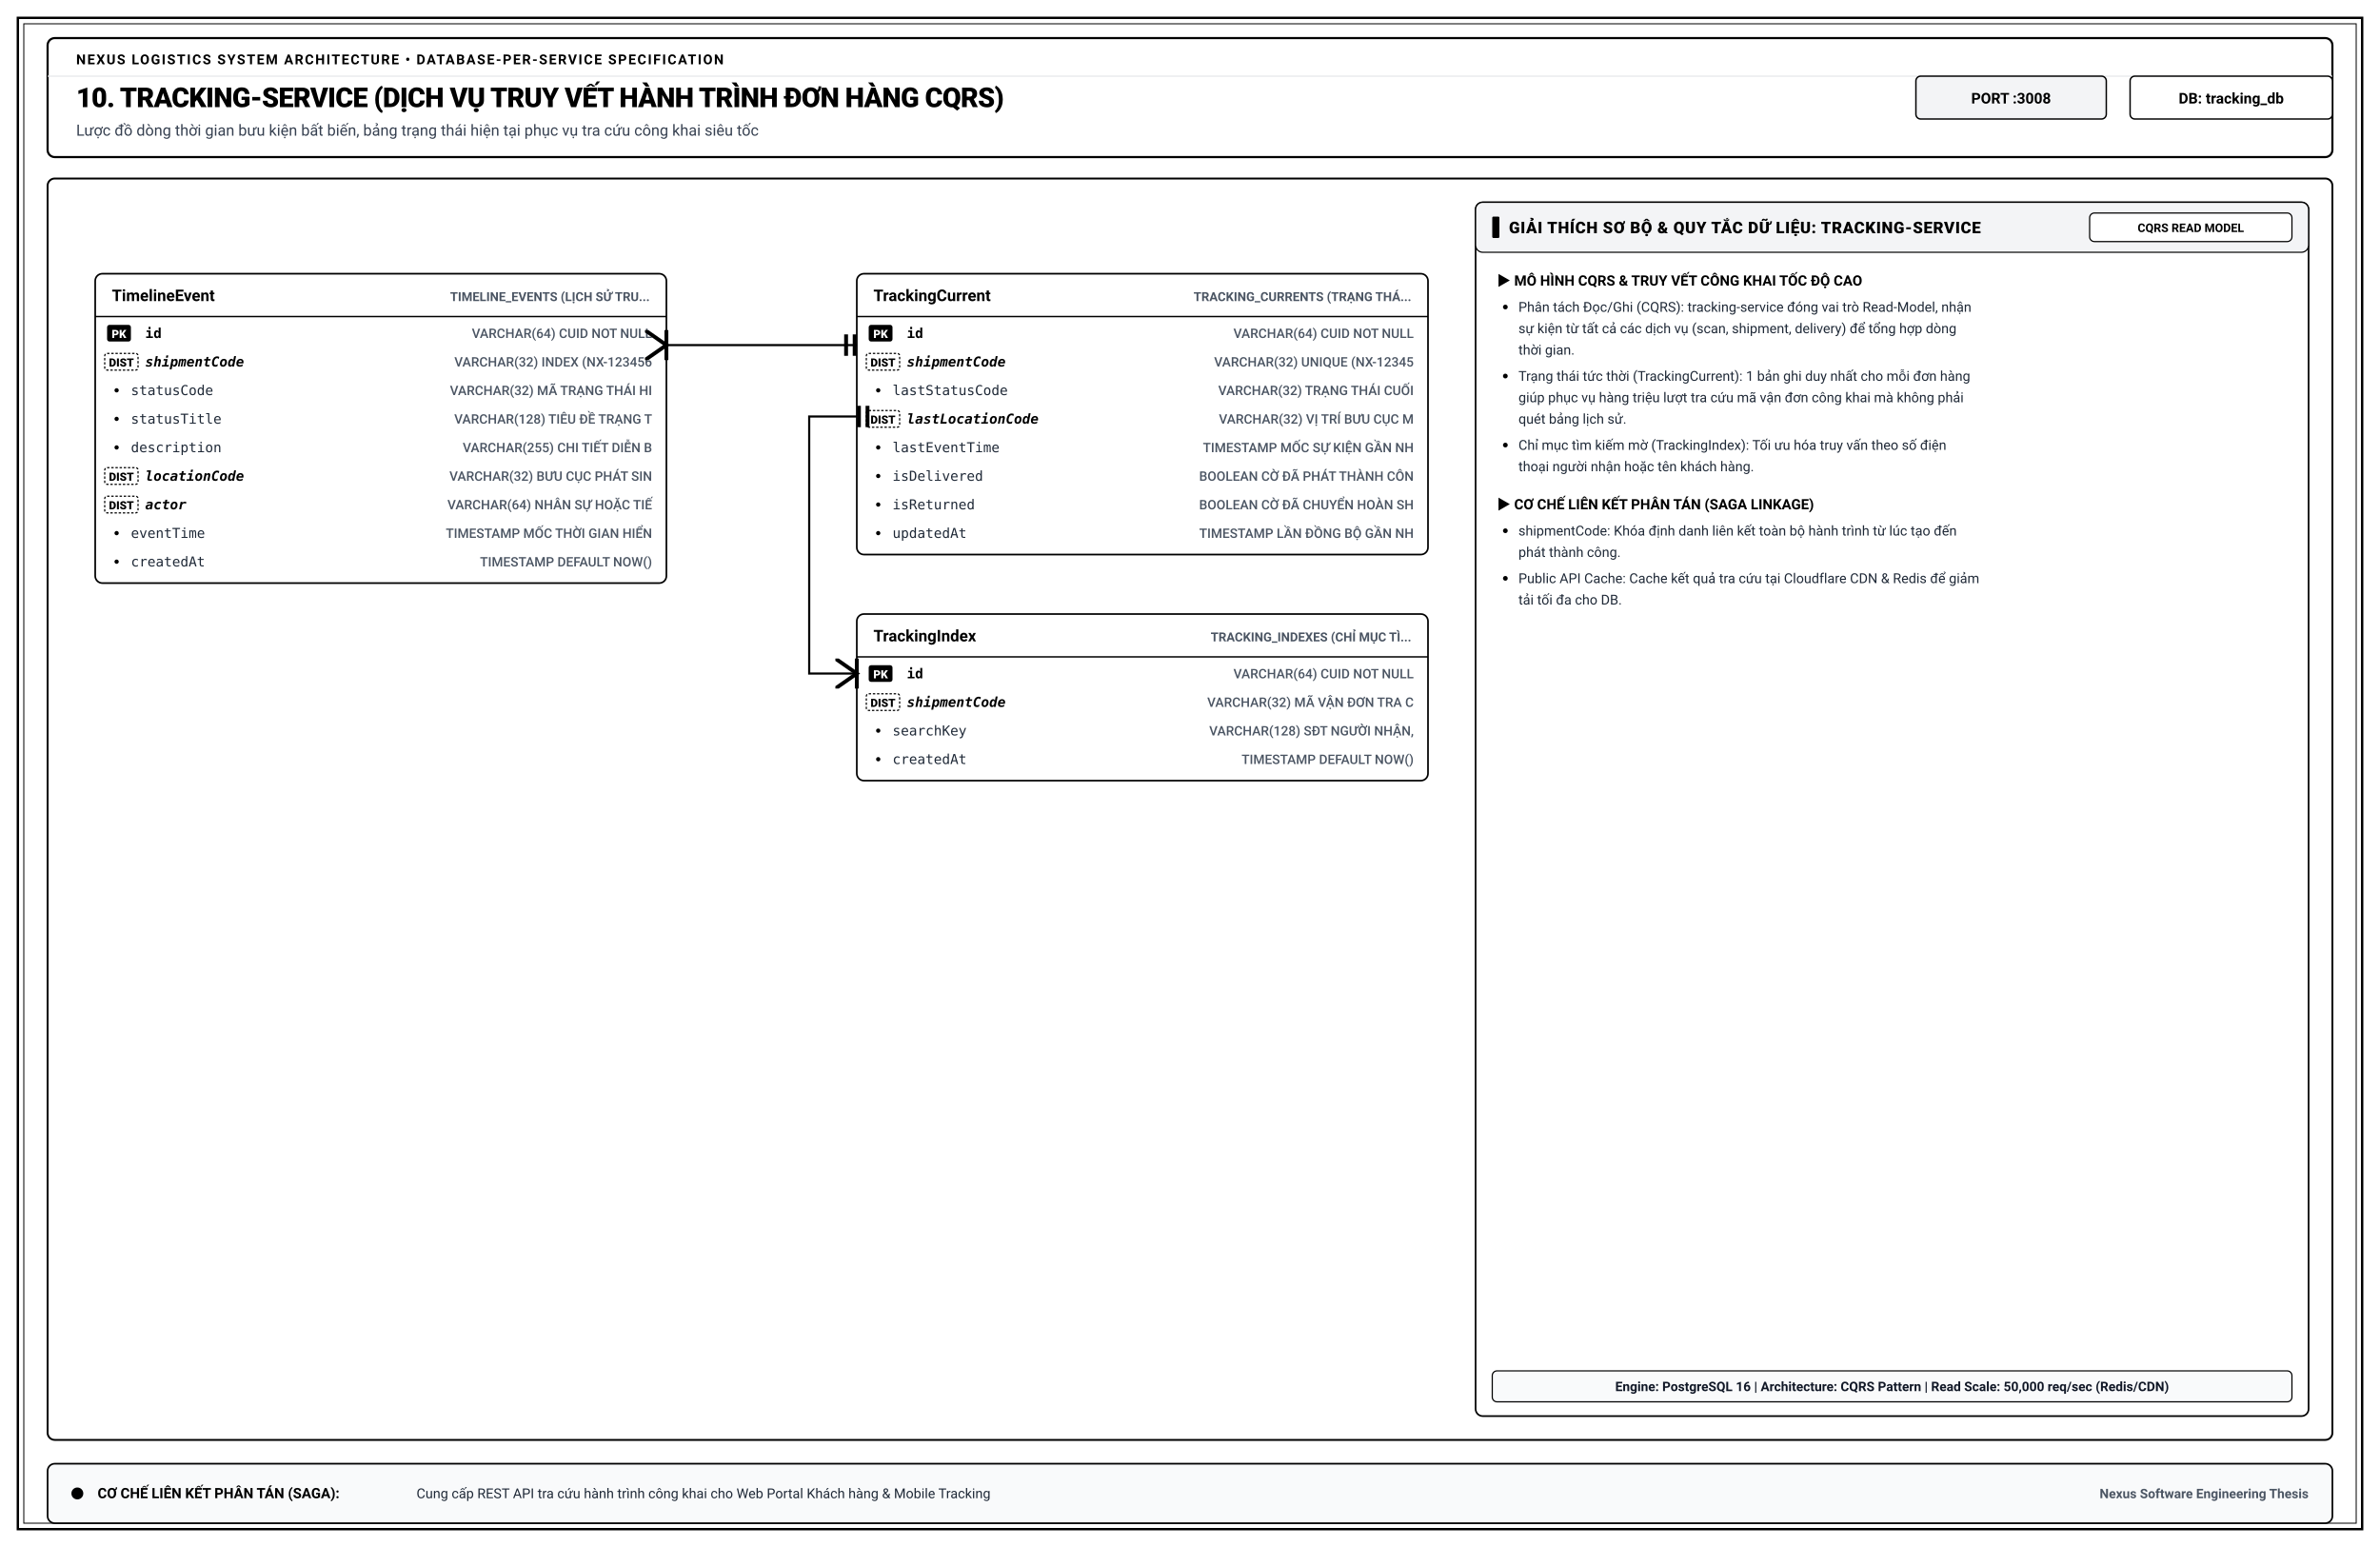
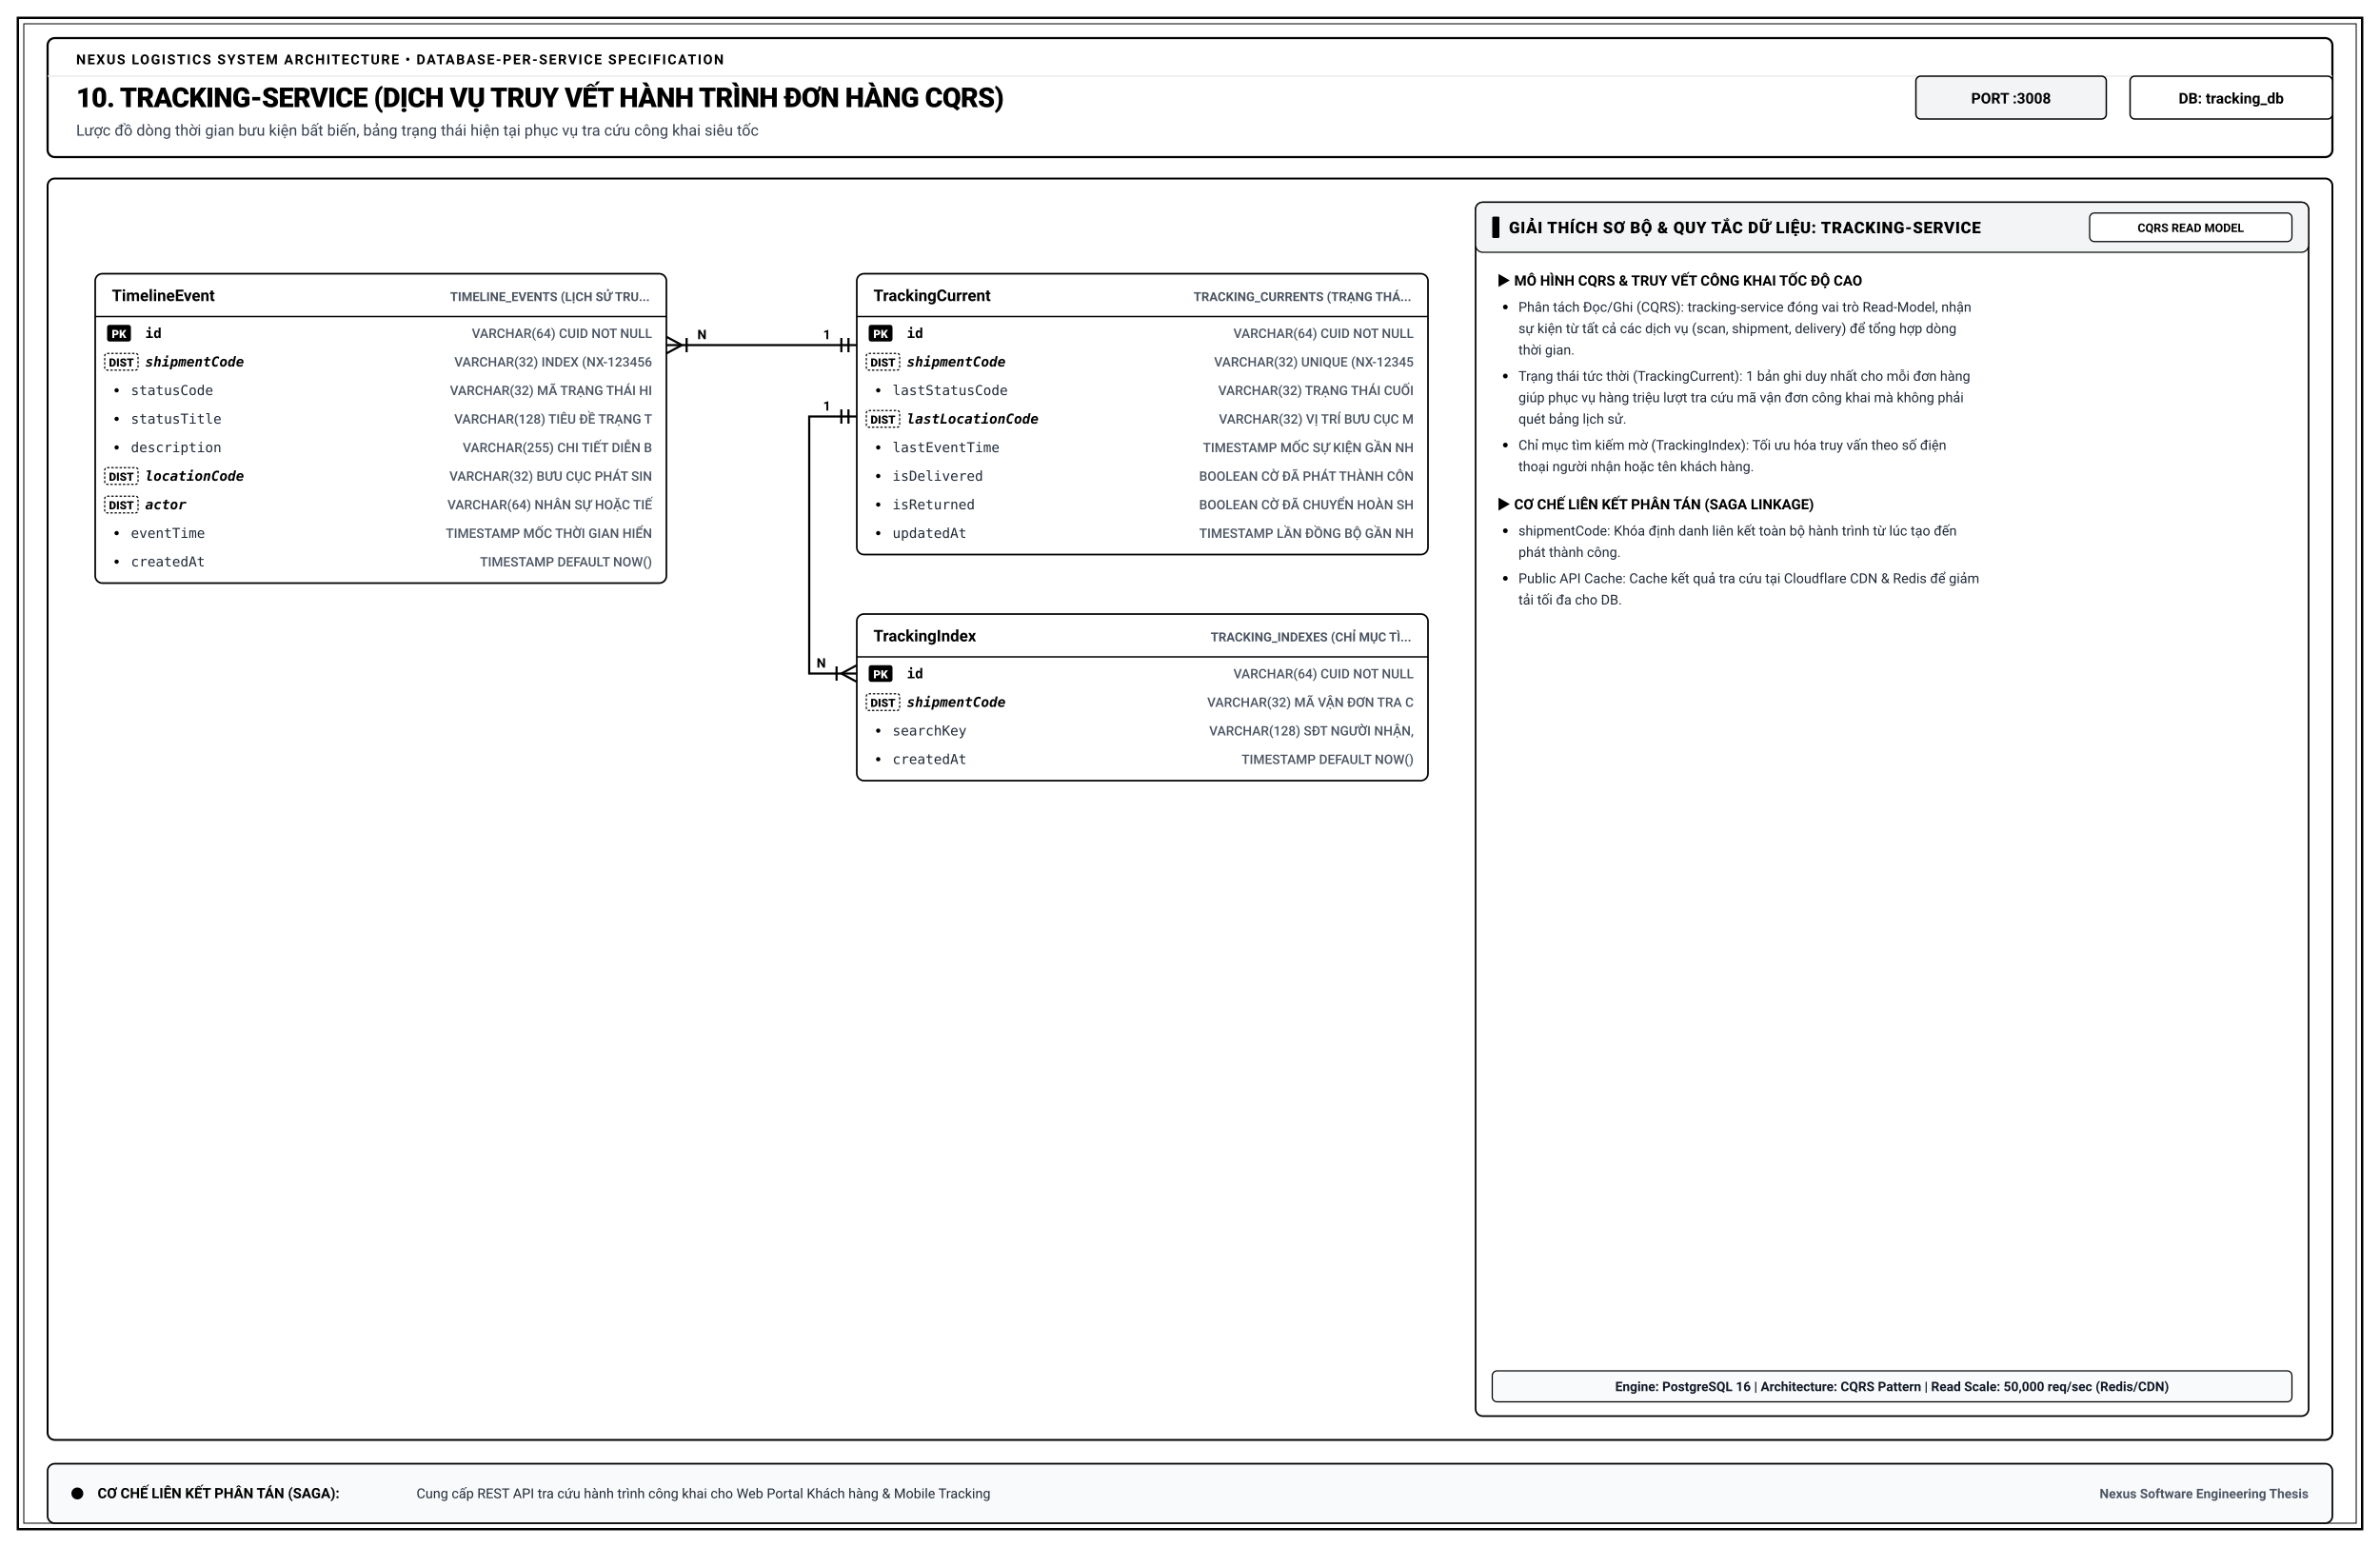
<svg xmlns="http://www.w3.org/2000/svg" viewBox="0 0 2000 1300" width="100%" height="100%" style="background:#FFFFFF;">
-   <defs>
-     <marker id="crow-many" markerWidth="14" markerHeight="14" refX="10" refY="7" orient="auto">
-       <path d="M 0 0 L 10 7 L 0 14 M 10 0 L 10 14" stroke="#000000" stroke-width="1.8" fill="none" />
-     </marker>
-     <marker id="crow-one" markerWidth="14" markerHeight="14" refX="10" refY="7" orient="auto">
-       <line x1="5" y1="2" x2="5" y2="12" stroke="#000000" stroke-width="1.8" />
-       <line x1="9" y1="2" x2="9" y2="12" stroke="#000000" stroke-width="1.8" />
-     </marker>
-     <marker id="arrow-dist" markerWidth="12" markerHeight="12" refX="9" refY="6" orient="auto">
-       <path d="M 0 1 L 9 6 L 0 11 z" fill="#000000" />
-     </marker>
-   </defs>
  <rect width="100%" height="100%" fill="#FFFFFF" />
  <rect x="15" y="15" width="1970" height="1270" fill="none" stroke="#000000" stroke-width="2" />
  <rect x="20" y="20" width="1960" height="1260" fill="none" stroke="#000000" stroke-width="0.8" />
  <style>
    text { font-family: -apple-system, BlinkMacSystemFont, "Segoe UI", Roboto, "Helvetica Neue", Arial, sans-serif; }
    .doc-badge { font-size: 11.5px; font-weight: 700; fill: #000000; letter-spacing: 1.2px; text-transform: uppercase; }
    .doc-title { font-size: 23px; font-weight: 800; fill: #000000; letter-spacing: -0.5px; }
    .doc-subtitle { font-size: 13px; font-weight: 400; fill: #374151; }
    
    .tbl-header { font-size: 13.5px; font-weight: 700; fill: #000000; }
    .tbl-tag { font-size: 10.5px; font-weight: 600; fill: #4B5563; text-transform: uppercase; }
    .tbl-field-pk { font-size: 11.5px; font-weight: 700; fill: #000000; font-family: ui-monospace, Menlo, monospace; }
    .tbl-field-fk { font-size: 11.5px; font-weight: 600; fill: #000000; font-family: ui-monospace, Menlo, monospace; }
    .tbl-field-dist { font-size: 11.5px; font-weight: 600; fill: #000000; font-style: italic; font-family: ui-monospace, Menlo, monospace; }
    .tbl-field-normal { font-size: 11.5px; font-weight: 500; fill: #1F2937; font-family: ui-monospace, Menlo, monospace; }
    .tbl-type { font-size: 11px; font-weight: 500; fill: #4B5563; }

    .badge-pk { font-size: 9.5px; font-weight: 800; fill: #FFFFFF; }
    .badge-fk { font-size: 9.5px; font-weight: 800; fill: #000000; }
    .badge-dist { font-size: 9.5px; font-weight: 800; fill: #000000; }

    .panel-header { font-size: 13.5px; font-weight: 800; fill: #000000; text-transform: uppercase; letter-spacing: 0.5px; }
    .panel-sec-title { font-size: 12px; font-weight: 700; fill: #000000; }
    .panel-body { font-size: 11.5px; font-weight: 400; fill: #1F2937; }
    .panel-bold { font-weight: 700; fill: #000000; }
    .panel-code { font-family: ui-monospace, Menlo, monospace; font-size: 11px; font-weight: 700; fill: #000000; }
  </style>
  <g id="Header" transform="translate(40, 32)">
    <rect width="1920" height="100" rx="6" fill="#FFFFFF" stroke="#000000" stroke-width="1.8" />
    <line x1="0" y1="32" x2="1920" y2="32" stroke="#E5E7EB" stroke-width="1" />
    <text x="24" y="22" class="doc-badge">NEXUS LOGISTICS SYSTEM ARCHITECTURE • DATABASE-PER-SERVICE SPECIFICATION</text>
    <text x="24" y="58" class="doc-title">10. TRACKING-SERVICE (DỊCH VỤ TRUY VẾT HÀNH TRÌNH ĐƠN HÀNG CQRS)</text>
    <text x="24" y="82" class="doc-subtitle">Lược đồ dòng thời gian bưu kiện bất biến, bảng trạng thái hiện tại phục vụ tra cứu công khai siêu tốc</text>
    <rect x="1570" y="32" width="160" height="36" rx="4" fill="#F3F4F6" stroke="#000000" stroke-width="1.2" />
    <text x="1650" y="55" font-size="12.5" font-weight="700" fill="#000000" text-anchor="middle">PORT :3008</text>
    <rect x="1750" y="32" width="170" height="36" rx="4" fill="#FFFFFF" stroke="#000000" stroke-width="1.2" />
    <text x="1835" y="55" font-size="12.5" font-weight="700" fill="#000000" text-anchor="middle">DB: tracking_db</text>
  </g>
  <g id="ServiceBody" transform="translate(40, 150)">
    <rect width="1920" height="1060" rx="6" fill="#FFFFFF" stroke="#000000" stroke-width="1.6" />
    <g transform="translate(40, 80)">
      <rect width="480" height="260" rx="6" fill="#FFFFFF" stroke="#000000" stroke-width="1.4" />
      <line x1="0" y1="36" x2="480" y2="36" stroke="#000000" stroke-width="1.2" />
      <text x="14" y="23" class="tbl-header">TimelineEvent</text>
      <text x="466" y="23" class="tbl-tag" text-anchor="end">TIMELINE_EVENTS (LỊCH SỬ TRU...</text>
      <rect x="10" y="43" width="20" height="14" rx="2" fill="#000000" />
      <text x="20" y="54" class="badge-pk" text-anchor="middle">PK</text>
      <text x="42" y="54" class="tbl-field-pk">id</text>
      <text x="468" y="54" class="tbl-type" text-anchor="end">VARCHAR(64) CUID NOT NULL</text>
      <rect x="8" y="67" width="28" height="14" rx="2" fill="#FFFFFF" stroke="#000000" stroke-width="1" stroke-dasharray="2 1.5" />
      <text x="22" y="78" class="badge-dist" text-anchor="middle">DIST</text>
      <text x="42" y="78" class="tbl-field-dist">shipmentCode</text>
      <text x="468" y="78" class="tbl-type" text-anchor="end">VARCHAR(32) INDEX (NX-123456</text>
      <circle cx="18" cy="98" r="1.8" fill="#000000" />
      <text x="30" y="102" class="tbl-field-normal">statusCode</text>
      <text x="468" y="102" class="tbl-type" text-anchor="end">VARCHAR(32) MÃ TRẠNG THÁI HI</text>
      <circle cx="18" cy="122" r="1.8" fill="#000000" />
      <text x="30" y="126" class="tbl-field-normal">statusTitle</text>
      <text x="468" y="126" class="tbl-type" text-anchor="end">VARCHAR(128) TIÊU ĐỀ TRẠNG T</text>
      <circle cx="18" cy="146" r="1.8" fill="#000000" />
      <text x="30" y="150" class="tbl-field-normal">description</text>
      <text x="468" y="150" class="tbl-type" text-anchor="end">VARCHAR(255) CHI TIẾT DIỄN B</text>
      <rect x="8" y="163" width="28" height="14" rx="2" fill="#FFFFFF" stroke="#000000" stroke-width="1" stroke-dasharray="2 1.5" />
      <text x="22" y="174" class="badge-dist" text-anchor="middle">DIST</text>
      <text x="42" y="174" class="tbl-field-dist">locationCode</text>
      <text x="468" y="174" class="tbl-type" text-anchor="end">VARCHAR(32) BƯU CỤC PHÁT SIN</text>
      <rect x="8" y="187" width="28" height="14" rx="2" fill="#FFFFFF" stroke="#000000" stroke-width="1" stroke-dasharray="2 1.5" />
      <text x="22" y="198" class="badge-dist" text-anchor="middle">DIST</text>
      <text x="42" y="198" class="tbl-field-dist">actor</text>
      <text x="468" y="198" class="tbl-type" text-anchor="end">VARCHAR(64) NHÂN SỰ HOẶC TIẾ</text>
      <circle cx="18" cy="218" r="1.8" fill="#000000" />
      <text x="30" y="222" class="tbl-field-normal">eventTime</text>
      <text x="468" y="222" class="tbl-type" text-anchor="end">TIMESTAMP MỐC THỜI GIAN HIỂN</text>
      <circle cx="18" cy="242" r="1.8" fill="#000000" />
      <text x="30" y="246" class="tbl-field-normal">createdAt</text>
      <text x="468" y="246" class="tbl-type" text-anchor="end">TIMESTAMP DEFAULT NOW()</text>
    </g>
    <g transform="translate(680, 80)">
      <rect width="480" height="236" rx="6" fill="#FFFFFF" stroke="#000000" stroke-width="1.4" />
      <line x1="0" y1="36" x2="480" y2="36" stroke="#000000" stroke-width="1.2" />
      <text x="14" y="23" class="tbl-header">TrackingCurrent</text>
      <text x="466" y="23" class="tbl-tag" text-anchor="end">TRACKING_CURRENTS (TRẠNG THÁ...</text>
      <rect x="10" y="43" width="20" height="14" rx="2" fill="#000000" />
      <text x="20" y="54" class="badge-pk" text-anchor="middle">PK</text>
      <text x="42" y="54" class="tbl-field-pk">id</text>
      <text x="468" y="54" class="tbl-type" text-anchor="end">VARCHAR(64) CUID NOT NULL</text>
      <rect x="8" y="67" width="28" height="14" rx="2" fill="#FFFFFF" stroke="#000000" stroke-width="1" stroke-dasharray="2 1.5" />
      <text x="22" y="78" class="badge-dist" text-anchor="middle">DIST</text>
      <text x="42" y="78" class="tbl-field-dist">shipmentCode</text>
      <text x="468" y="78" class="tbl-type" text-anchor="end">VARCHAR(32) UNIQUE (NX-12345</text>
      <circle cx="18" cy="98" r="1.8" fill="#000000" />
      <text x="30" y="102" class="tbl-field-normal">lastStatusCode</text>
      <text x="468" y="102" class="tbl-type" text-anchor="end">VARCHAR(32) TRẠNG THÁI CUỐI</text>
      <rect x="8" y="115" width="28" height="14" rx="2" fill="#FFFFFF" stroke="#000000" stroke-width="1" stroke-dasharray="2 1.5" />
      <text x="22" y="126" class="badge-dist" text-anchor="middle">DIST</text>
      <text x="42" y="126" class="tbl-field-dist">lastLocationCode</text>
      <text x="468" y="126" class="tbl-type" text-anchor="end">VARCHAR(32) VỊ TRÍ BƯU CỤC M</text>
      <circle cx="18" cy="146" r="1.8" fill="#000000" />
      <text x="30" y="150" class="tbl-field-normal">lastEventTime</text>
      <text x="468" y="150" class="tbl-type" text-anchor="end">TIMESTAMP MỐC SỰ KIỆN GẦN NH</text>
      <circle cx="18" cy="170" r="1.8" fill="#000000" />
      <text x="30" y="174" class="tbl-field-normal">isDelivered</text>
      <text x="468" y="174" class="tbl-type" text-anchor="end">BOOLEAN CỜ ĐÃ PHÁT THÀNH CÔN</text>
      <circle cx="18" cy="194" r="1.8" fill="#000000" />
      <text x="30" y="198" class="tbl-field-normal">isReturned</text>
      <text x="468" y="198" class="tbl-type" text-anchor="end">BOOLEAN CỜ ĐÃ CHUYỂN HOÀN SH</text>
      <circle cx="18" cy="218" r="1.8" fill="#000000" />
      <text x="30" y="222" class="tbl-field-normal">updatedAt</text>
      <text x="468" y="222" class="tbl-type" text-anchor="end">TIMESTAMP LẦN ĐỒNG BỘ GẦN NH</text>
    </g>
    <g transform="translate(680, 366)">
      <rect width="480" height="140" rx="6" fill="#FFFFFF" stroke="#000000" stroke-width="1.4" />
      <line x1="0" y1="36" x2="480" y2="36" stroke="#000000" stroke-width="1.2" />
      <text x="14" y="23" class="tbl-header">TrackingIndex</text>
      <text x="466" y="23" class="tbl-tag" text-anchor="end">TRACKING_INDEXES (CHỈ MỤC TÌ...</text>
      <rect x="10" y="43" width="20" height="14" rx="2" fill="#000000" />
      <text x="20" y="54" class="badge-pk" text-anchor="middle">PK</text>
      <text x="42" y="54" class="tbl-field-pk">id</text>
      <text x="468" y="54" class="tbl-type" text-anchor="end">VARCHAR(64) CUID NOT NULL</text>
      <rect x="8" y="67" width="28" height="14" rx="2" fill="#FFFFFF" stroke="#000000" stroke-width="1" stroke-dasharray="2 1.5" />
      <text x="22" y="78" class="badge-dist" text-anchor="middle">DIST</text>
      <text x="42" y="78" class="tbl-field-dist">shipmentCode</text>
      <text x="468" y="78" class="tbl-type" text-anchor="end">VARCHAR(32) MÃ VẬN ĐƠN TRA C</text>
      <circle cx="18" cy="98" r="1.8" fill="#000000" />
      <text x="30" y="102" class="tbl-field-normal">searchKey</text>
      <text x="468" y="102" class="tbl-type" text-anchor="end">VARCHAR(128) SĐT NGƯỜI NHẬN,</text>
      <circle cx="18" cy="122" r="1.8" fill="#000000" />
      <text x="30" y="126" class="tbl-field-normal">createdAt</text>
      <text x="468" y="126" class="tbl-type" text-anchor="end">TIMESTAMP DEFAULT NOW()</text>
    </g>
-     <path d="M 520 140 L 680 140" stroke="#000000" stroke-width="1.8" fill="none" marker-start="url(#crow-many)" marker-end="url(#crow-one)" />
-     <path d="M 680 200 L 640 200 L 640 416 L 680 416" stroke="#000000" stroke-width="1.8" fill="none" marker-start="url(#crow-one)" marker-end="url(#crow-many)" />
+     <path d="M 520 140 L 680 140" stroke="#000000" stroke-width="1.8" fill="none" />
+     <path d="M 533.0 140.0 L 520.0 133.0 M 533.0 140.0 L 520.0 147.0" stroke="#000000" stroke-width="1.8" fill="none" />
+     <line x1="537.0" y1="134.0" x2="537.0" y2="146.0" stroke="#000000" stroke-width="1.8" />
+     <text x="546.0" y="135.0" font-size="11" font-weight="700" fill="#000000" text-anchor="start">N</text>
+     <line x1="673.0" y1="134.0" x2="673.0" y2="146.0" stroke="#000000" stroke-width="1.8" />
+     <line x1="667.0" y1="134.0" x2="667.0" y2="146.0" stroke="#000000" stroke-width="1.8" />
+     <text x="658.0" y="135.0" font-size="11" font-weight="700" fill="#000000" text-anchor="end">1</text>
+     <path d="M 680 200 L 640 200 L 640 416 L 680 416" stroke="#000000" stroke-width="1.8" fill="none" />
+     <line x1="673.0" y1="194.0" x2="673.0" y2="206.0" stroke="#000000" stroke-width="1.8" />
+     <line x1="667.0" y1="194.0" x2="667.0" y2="206.0" stroke="#000000" stroke-width="1.8" />
+     <text x="658.0" y="195.0" font-size="11" font-weight="700" fill="#000000" text-anchor="end">1</text>
+     <path d="M 667.0 416.0 L 680.0 409.0 M 667.0 416.0 L 680.0 423.0" stroke="#000000" stroke-width="1.8" fill="none" />
+     <line x1="663.0" y1="410.0" x2="663.0" y2="422.0" stroke="#000000" stroke-width="1.8" />
+     <text x="654.0" y="411.0" font-size="11" font-weight="700" fill="#000000" text-anchor="end">N</text>
    <g transform="translate(1200, 20)">
      <rect width="700" height="1020" rx="6" fill="#FFFFFF" stroke="#000000" stroke-width="1.4" />
      <rect x="0" y="0" width="700" height="42" rx="6" fill="#F3F4F6" stroke="#000000" stroke-width="1" />
      <rect x="14" y="12" width="6" height="18" rx="1" fill="#000000" />
      <text x="28" y="26" class="panel-header">GIẢI THÍCH SƠ BỘ &amp; QUY TẮC DỮ LIỆU: TRACKING-SERVICE</text>
      <rect x="516" y="9" width="170" height="24" rx="4" fill="#FFFFFF" stroke="#000000" stroke-width="1" />
      <text x="601.0" y="25" font-size="10" font-weight="700" fill="#000000" text-anchor="middle">CQRS READ MODEL</text>
      <text x="18" y="70" class="panel-sec-title">▶ MÔ HÌNH CQRS &amp; TRUY VẾT CÔNG KHAI TỐC ĐỘ CAO</text>
      <circle cx="25" cy="88" r="2" fill="#000000" />
      <text x="36" y="92" class="panel-body">Phân tách Đọc/Ghi (CQRS): tracking-service đóng vai trò Read-Model, nhận</text>
      <text x="36" y="110" class="panel-body">sự kiện từ tất cả các dịch vụ (scan, shipment, delivery) để tổng hợp dòng</text>
      <text x="36" y="128" class="panel-body">thời gian.</text>
      <circle cx="25" cy="146" r="2" fill="#000000" />
      <text x="36" y="150" class="panel-body">Trạng thái tức thời (TrackingCurrent): 1 bản ghi duy nhất cho mỗi đơn hàng</text>
      <text x="36" y="168" class="panel-body">giúp phục vụ hàng triệu lượt tra cứu mã vận đơn công khai mà không phải</text>
      <text x="36" y="186" class="panel-body">quét bảng lịch sử.</text>
      <circle cx="25" cy="204" r="2" fill="#000000" />
      <text x="36" y="208" class="panel-body">Chỉ mục tìm kiếm mờ (TrackingIndex): Tối ưu hóa truy vấn theo số điện</text>
      <text x="36" y="226" class="panel-body">thoại người nhận hoặc tên khách hàng.</text>
      <text x="18" y="258" class="panel-sec-title">▶ CƠ CHẾ LIÊN KẾT PHÂN TÁN (SAGA LINKAGE)</text>
      <circle cx="25" cy="276" r="2" fill="#000000" />
      <text x="36" y="280" class="panel-body">shipmentCode: Khóa định danh liên kết toàn bộ hành trình từ lúc tạo đến</text>
      <text x="36" y="298" class="panel-body">phát thành công.</text>
      <circle cx="25" cy="316" r="2" fill="#000000" />
      <text x="36" y="320" class="panel-body">Public API Cache: Cache kết quả tra cứu tại Cloudflare CDN &amp; Redis để giảm</text>
      <text x="36" y="338" class="panel-body">tải tối đa cho DB.</text>
      <rect x="14" y="982" width="672" height="26" rx="4" fill="#F9FAFB" stroke="#000000" stroke-width="1" />
      <text x="350.0" y="999" font-size="11" font-weight="600" fill="#111827" text-anchor="middle">Engine: PostgreSQL 16 | Architecture: CQRS Pattern | Read Scale: 50,000 req/sec (Redis/CDN)</text>
    </g>
  </g>
  <g id="FooterSaga" transform="translate(40, 1230)">
    <rect width="1920" height="50" rx="6" fill="#F9FAFB" stroke="#000000" stroke-width="1.4" />
    <circle cx="25" cy="25" r="5" fill="#000000" />
    <text x="42" y="29" font-size="12" font-weight="700" fill="#000000">CƠ CHẾ LIÊN KẾT PHÂN TÁN (SAGA):</text>
    <text x="310" y="29" font-size="11.5" fill="#1F2937">Cung cấp REST API tra cứu hành trình công khai cho Web Portal Khách hàng &amp; Mobile Tracking</text>
    <text x="1900" y="29" font-size="11" font-weight="600" fill="#4B5563" text-anchor="end">Nexus Software Engineering Thesis</text>
  </g>
</svg>
